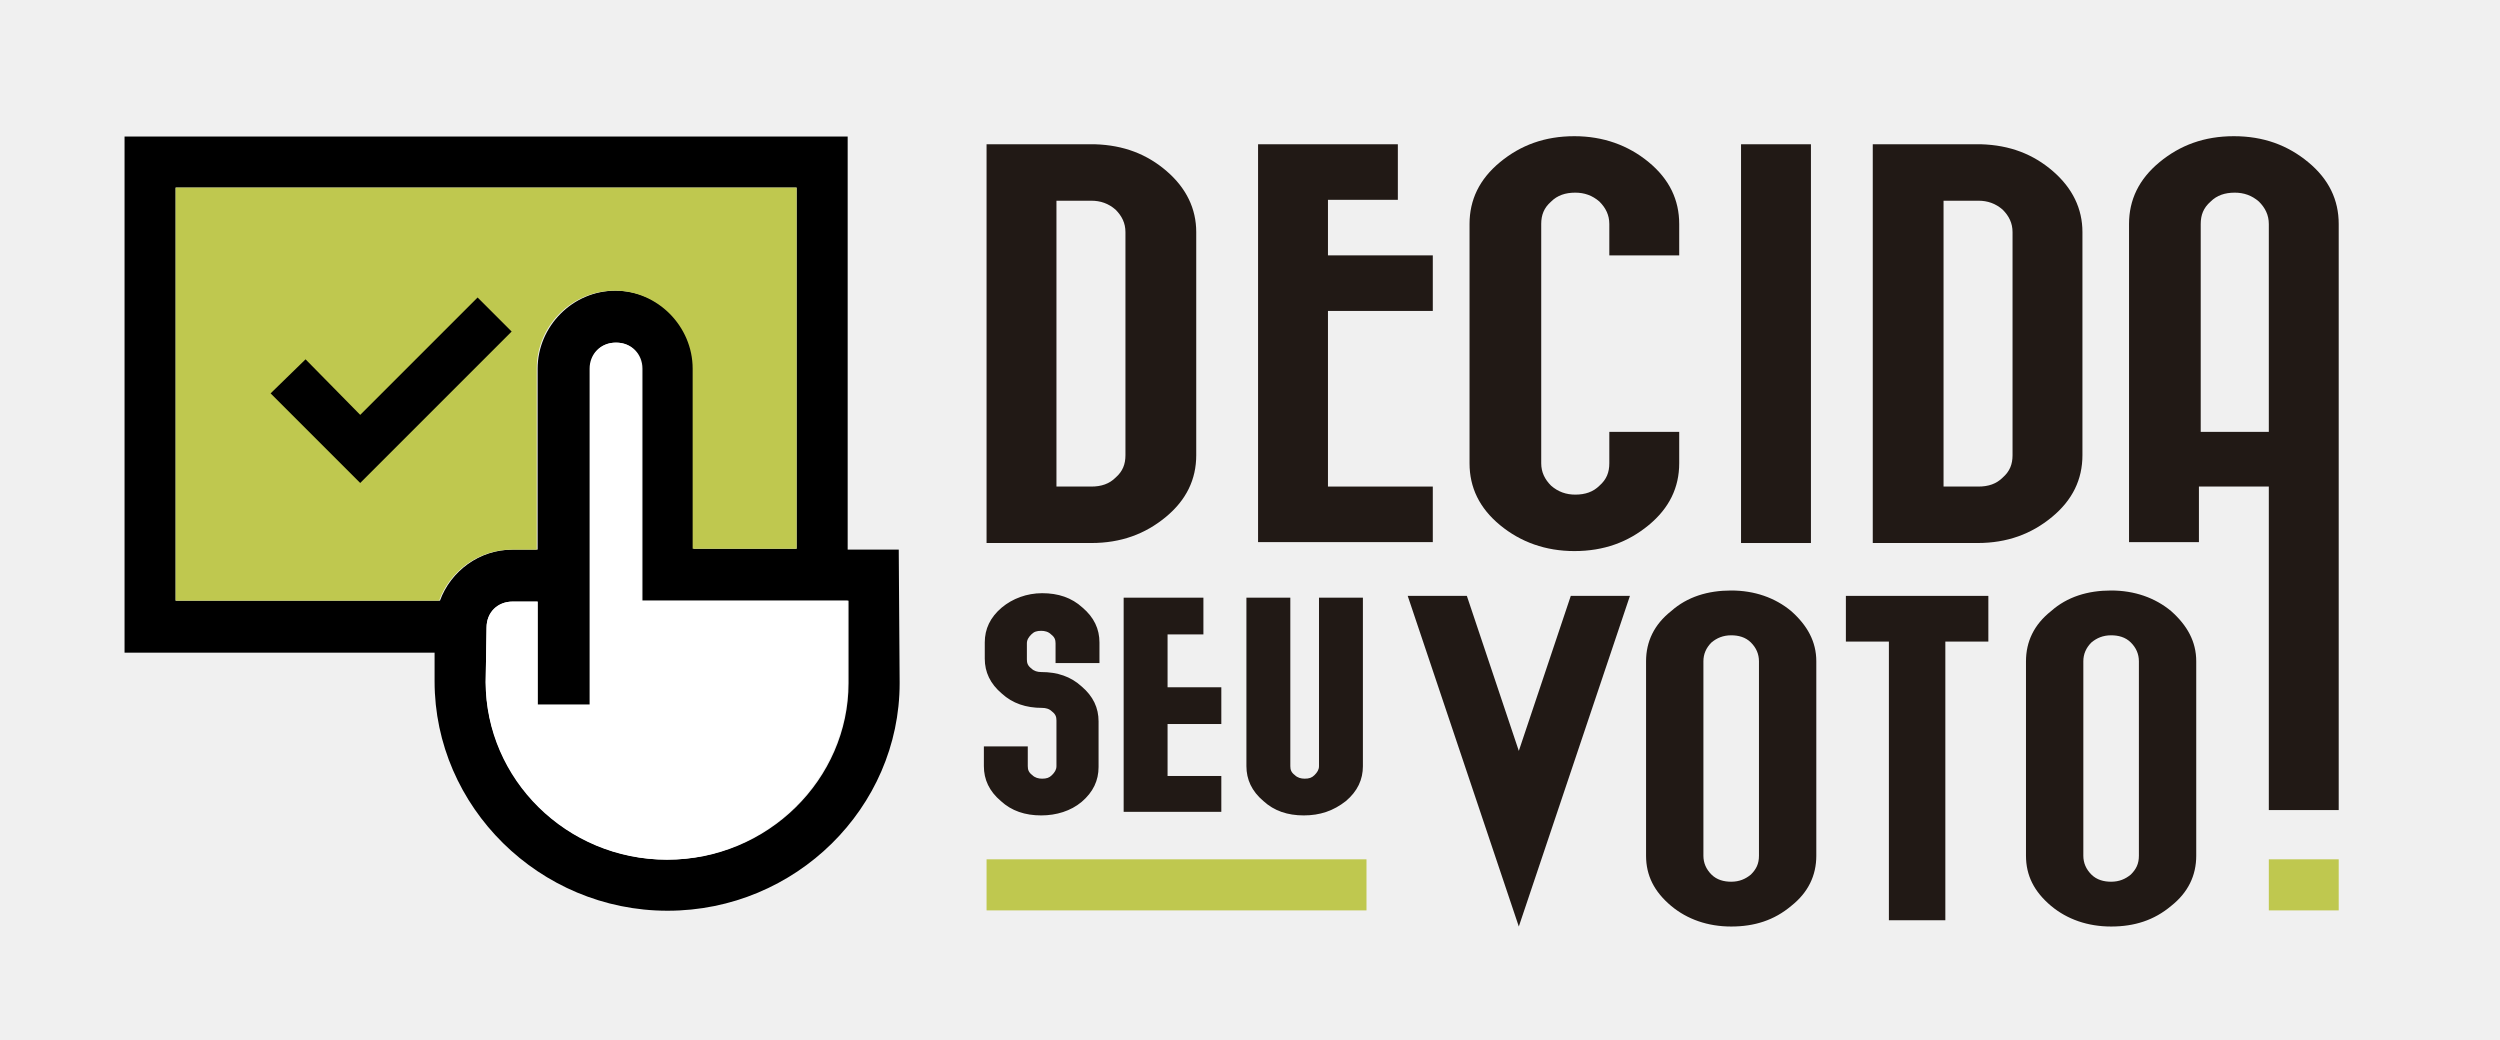
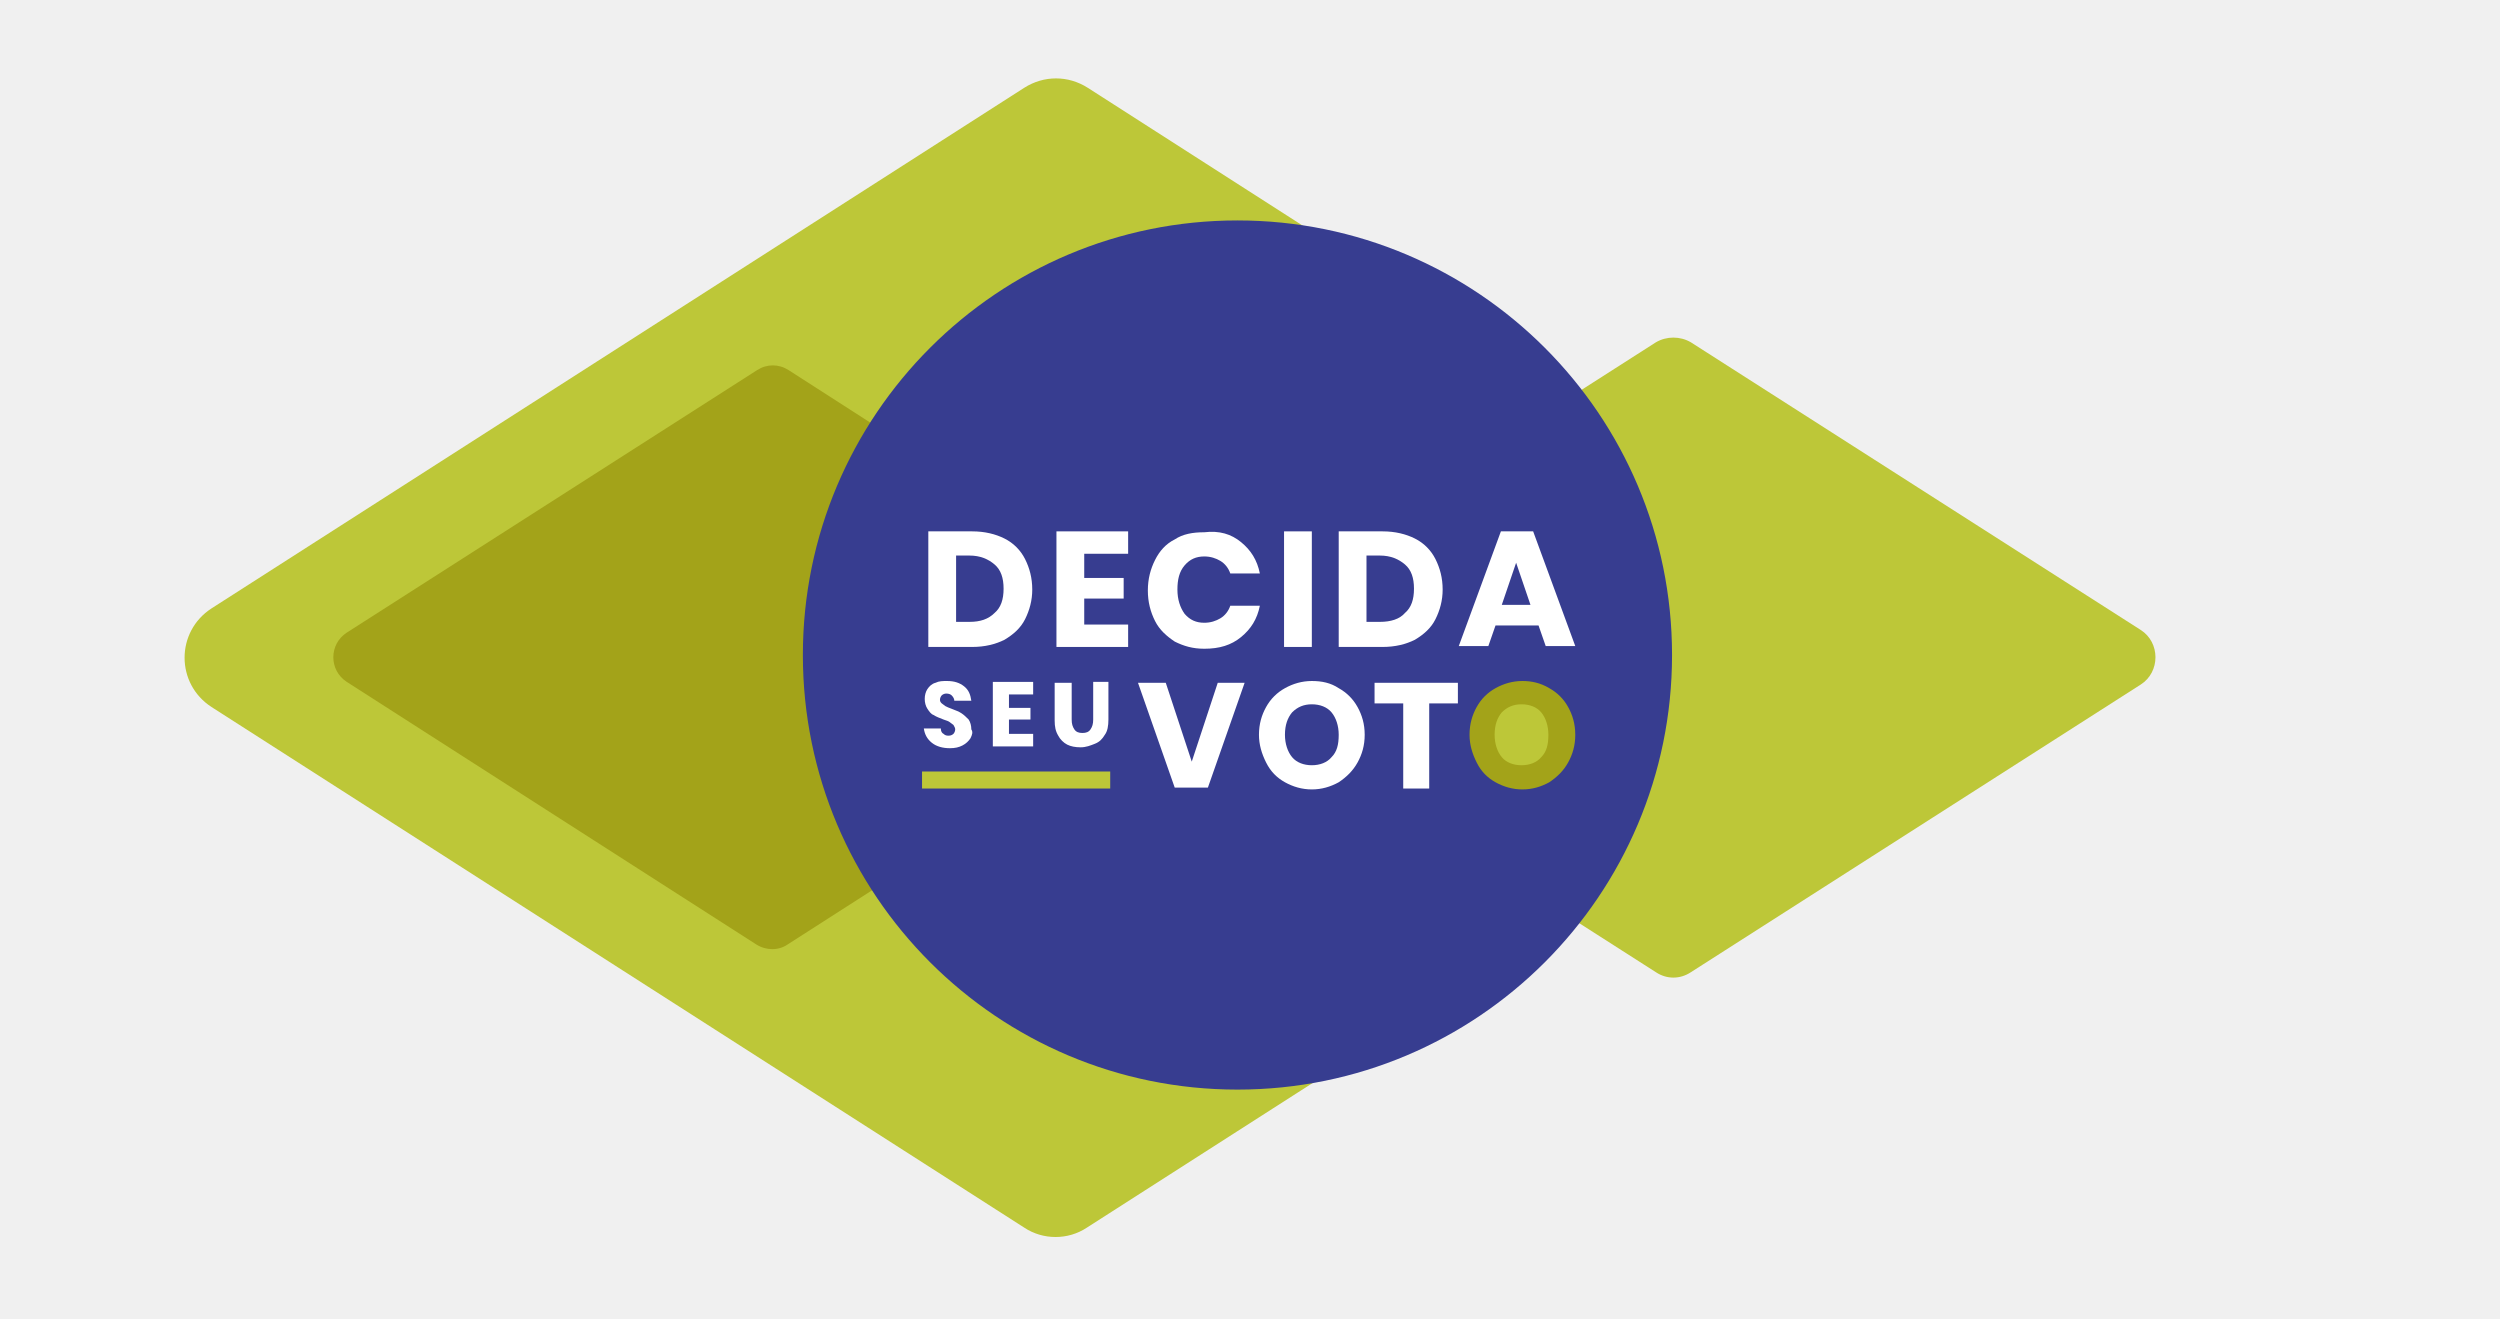
- <svg xmlns="http://www.w3.org/2000/svg" version="1.1" id="Capa_1" x="0px" y="0px" viewBox="0 0 279 116" style="enable-background:new 0 0 279 116;" xml:space="preserve">
+ <svg xmlns="http://www.w3.org/2000/svg" version="1.1" id="Capa_1" x="0px" y="0px" viewBox="0 0 279 147.2" style="enable-background:new 0 0 279 147.2;" xml:space="preserve">
  <style type="text/css">
- 	.st0{fill:#211915;}
- 	.st1{fill:#BFC84F;}
- 	.st2{fill:#FFFFFF;}
+ 	.st0{fill:#BDC738;}
+ 	.st1{fill:#A3A319;}
+ 	.st2{fill:#373D90;}
+ 	.st3{fill:#FFFFFF;}
</style>
+   <path class="st0" d="M114.3,9.8L23.6,67.9c-4,2.6-4,8.4,0,11l90.7,58.1c2.1,1.4,4.9,1.4,7,0l90.7-58.1c4-2.6,4-8.4,0-11L121.4,9.8  C119.2,8.4,116.5,8.4,114.3,9.8z" />
+   <path class="st1" d="M84.5,41.3L38.7,70.6c-2,1.3-2,4.2,0,5.5l45.7,29.3c1.1,0.7,2.5,0.7,3.5,0l45.7-29.3c2-1.3,2-4.2,0-5.5L88,41.3  C86.9,40.6,85.6,40.6,84.5,41.3z" />
+   <path class="st0" d="M184.8,38.2l-50.2,32.1c-2.2,1.4-2.2,4.7,0,6.1l50.2,32.1c1.2,0.8,2.7,0.8,3.9,0l50.2-32.1  c2.2-1.4,2.2-4.7,0-6.1l-50.2-32.1C187.5,37.5,186,37.5,184.8,38.2z" />
+   <circle class="st2" cx="138.1" cy="73.1" r="48.5" />
  <g>
-     <path class="st0" d="M122.2,16.1c3.2,0.1,5.8,1.1,8,3c2.2,1.9,3.3,4.2,3.3,6.8v24.9c0,2.7-1.1,5-3.4,6.9c-2.3,1.9-5,2.9-8.3,2.9   h-0.2h-11.5V16.1h11.7H122.2z M117.9,22.3v32h3.9c1.1,0,2-0.3,2.7-1c0.8-0.7,1.1-1.5,1.1-2.5V25.9c0-1-0.4-1.8-1.1-2.5   c-0.8-0.7-1.7-1-2.7-1H117.9z M122.2,16.1c-0.2,0-0.3,0-0.4,0H122.2z" />
-     <path class="st0" d="M159.9,54.3v6.2h-11.7h-7.8v-6.2v-32v-6.2h7.8h7.8v6.2h-7.8v6.2h11.7v6.2h-11.7v19.6H159.9z" />
-     <path class="st0" d="M164,25c0-2.7,1.1-5,3.4-6.9c2.3-1.9,5-2.9,8.3-2.9c3.2,0,6,1,8.3,2.9c2.3,1.9,3.4,4.2,3.4,6.9v3.5h-7.8V25   c0-1-0.4-1.8-1.1-2.5c-0.8-0.7-1.7-1-2.7-1c-1.1,0-2,0.3-2.7,1c-0.8,0.7-1.1,1.5-1.1,2.5v26.7c0,1,0.4,1.8,1.1,2.5   c0.8,0.7,1.7,1,2.7,1c1.1,0,2-0.3,2.7-1c0.8-0.7,1.1-1.5,1.1-2.5v-3.5h7.8v3.5c0,2.7-1.1,5-3.4,6.9c-2.3,1.9-5,2.9-8.3,2.9   c-3.2,0-6-1-8.3-2.9c-2.3-1.9-3.4-4.2-3.4-6.9V25z" />
-     <path class="st0" d="M194.3,16.1h7.8v44.5h-7.8V16.1z" />
-     <path class="st0" d="M221.1,16.1c3.2,0.1,5.8,1.1,8,3c2.2,1.9,3.3,4.2,3.3,6.8v24.9c0,2.7-1.1,5-3.4,6.9c-2.3,1.9-5,2.9-8.3,2.9   h-0.2H209V16.1h11.7H221.1z M216.9,22.3v32h3.9c1.1,0,2-0.3,2.7-1c0.8-0.7,1.1-1.5,1.1-2.5V25.9c0-1-0.4-1.8-1.1-2.5   c-0.8-0.7-1.7-1-2.7-1H216.9z M221.1,16.1c-0.2,0-0.3,0-0.4,0H221.1z" />
-     <path class="st0" d="M237.6,25c0-2.7,1.1-5,3.4-6.9c2.3-1.9,5-2.9,8.3-2.9s6,1,8.3,2.9c2.3,1.9,3.4,4.2,3.4,6.9v65.4h-7.8V54.3   h-7.8v6.2h-7.8V25z M253.2,48.1V37.8V25c0-1-0.4-1.8-1.1-2.5c-0.8-0.7-1.7-1-2.7-1c-1.1,0-2,0.3-2.7,1c-0.8,0.7-1.1,1.5-1.1,2.5   v12.8v10.4H253.2z" />
-     <g>
-       <path class="st0" d="M116.2,75.4c1.7,0,3.1,0.5,4.3,1.5c1.2,1,1.8,2.2,1.8,3.6v5.1c0,1.4-0.6,2.6-1.8,3.6c-1.2,1-2.6,1.5-4.3,1.5    c-1.7,0-3.1-0.5-4.3-1.5c-1.2-1-1.8-2.2-1.8-3.6v-1.8h4v1.8c0,0.5,0.2,0.9,0.6,1.3c0.4,0.4,0.9,0.5,1.4,0.5c0.6,0,1-0.2,1.4-0.5    c0.4-0.4,0.6-0.8,0.6-1.3v-5.1c0-0.5-0.2-0.9-0.6-1.3c-0.4-0.4-0.9-0.5-1.4-0.5c-1.7,0-3.1-0.5-4.3-1.5c-1.2-1-1.8-2.2-1.8-3.6    v-1.8c0-1.4,0.6-2.6,1.8-3.6c1.2-1,2.6-1.5,4.3-1.5c1.7,0,3.1,0.5,4.3,1.5c1.2,1,1.8,2.2,1.8,3.6v1.8h-4v-1.8    c0-0.5-0.2-0.9-0.6-1.3c-0.4-0.4-0.9-0.5-1.4-0.5c-0.6,0-1,0.2-1.4,0.5c-0.4,0.4-0.6,0.8-0.6,1.3v1.8c0,0.5,0.2,0.9,0.6,1.3    C115.1,75.2,115.6,75.4,116.2,75.4z" />
-       <path class="st0" d="M116.2,91c-1.8,0-3.3-0.5-4.5-1.6c-1.3-1.1-1.9-2.4-1.9-3.9v-2.2h4.9v2.2c0,0.4,0.1,0.7,0.5,1    c0.3,0.3,0.7,0.4,1.1,0.4c0.5,0,0.8-0.1,1.1-0.4c0.3-0.3,0.5-0.6,0.5-1v-5.1c0-0.4-0.1-0.7-0.5-1c-0.3-0.3-0.7-0.4-1.1-0.4    c-1.8,0-3.3-0.5-4.5-1.6c-1.3-1.1-1.9-2.4-1.9-3.9v-1.8c0-1.5,0.6-2.8,1.9-3.9c1.2-1,2.8-1.6,4.5-1.6c1.8,0,3.3,0.5,4.5,1.6    c1.3,1.1,1.9,2.4,1.9,3.9V74h-4.9v-2.2c0-0.4-0.1-0.7-0.5-1c-0.3-0.3-0.7-0.4-1.1-0.4c-0.5,0-0.8,0.1-1.1,0.4    c-0.3,0.3-0.5,0.6-0.5,1v1.8c0,0.4,0.1,0.7,0.5,1c0.3,0.3,0.7,0.4,1.1,0.4c1.8,0,3.3,0.5,4.5,1.6c1.3,1.1,1.9,2.4,1.9,3.9v5.1    c0,1.5-0.6,2.8-1.9,3.9C119.5,90.5,117.9,91,116.2,91z M110.5,84.1v1.4c0,1.3,0.5,2.4,1.6,3.3c1.1,0.9,2.4,1.4,4,1.4    c1.6,0,2.9-0.5,4-1.4c1.1-0.9,1.6-2,1.6-3.3v-5.1c0-1.3-0.5-2.4-1.6-3.3c-1.1-0.9-2.4-1.4-4-1.4c-0.7,0-1.2-0.2-1.7-0.6    c-0.5-0.4-0.7-1-0.7-1.6v-1.8c0-0.6,0.2-1.2,0.7-1.6c0.5-0.4,1-0.6,1.7-0.6c0.7,0,1.2,0.2,1.7,0.6c0.5,0.4,0.7,1,0.7,1.6v1.4h3.2    v-1.4c0-1.3-0.5-2.4-1.6-3.3c-1.1-0.9-2.4-1.4-4-1.4c-1.6,0-2.9,0.5-4,1.4c-1.1,0.9-1.6,2-1.6,3.3v1.8c0,1.3,0.5,2.4,1.6,3.3    c1.1,0.9,2.4,1.4,4,1.4c0.7,0,1.2,0.2,1.7,0.6c0.5,0.4,0.7,1,0.7,1.6v5.1c0,0.6-0.2,1.2-0.7,1.6c-0.5,0.4-1,0.6-1.7,0.6    c-0.7,0-1.2-0.2-1.7-0.6c-0.5-0.4-0.7-1-0.7-1.6v-1.4H110.5z" />
-     </g>
-     <g>
-       <path class="st0" d="M135.9,86.9v3.2h-6h-4v-3.2V70.4v-3.2h4h4v3.2h-4v6.8h6v3.2h-6v6.6H135.9z" />
-       <path class="st0" d="M136.3,90.6h-10.9V66.7h8.9v4.1h-4v5.9h6v4.1h-6v5.8h6V90.6z M126.2,89.8h9.3v-2.4h-6V80h6v-2.4h-6V70h4v-2.4    h-7.3V89.8z" />
-     </g>
-     <g>
-       <path class="st0" d="M139.5,67.1h4v18.4c0,0.5,0.2,0.9,0.6,1.3c0.4,0.4,0.9,0.5,1.4,0.5c0.6,0,1-0.2,1.4-0.5    c0.4-0.4,0.6-0.8,0.6-1.3V67.1h4v18.4c0,1.4-0.6,2.6-1.8,3.6c-1.2,1-2.6,1.5-4.3,1.5s-3.1-0.5-4.3-1.5c-1.2-1-1.8-2.2-1.8-3.6    V67.1z" />
-       <path class="st0" d="M145.5,91c-1.8,0-3.3-0.5-4.5-1.6c-1.3-1.1-1.9-2.4-1.9-3.9V66.7h4.9v18.8c0,0.4,0.1,0.7,0.5,1    c0.3,0.3,0.7,0.4,1.1,0.4c0.5,0,0.8-0.1,1.1-0.4c0.3-0.3,0.5-0.6,0.5-1V66.7h4.9v18.8c0,1.5-0.6,2.8-1.9,3.9    C148.8,90.5,147.3,91,145.5,91z M139.9,67.5v18c0,1.3,0.5,2.4,1.6,3.3c1.1,0.9,2.4,1.4,4,1.4c1.6,0,2.9-0.5,4-1.4    c1.1-0.9,1.6-2,1.6-3.3v-18H148v18c0,0.6-0.2,1.2-0.7,1.6c-0.5,0.4-1,0.6-1.7,0.6c-0.7,0-1.2-0.2-1.7-0.6c-0.5-0.4-0.7-1-0.7-1.6    v-18H139.9z" />
-     </g>
-     <path class="st0" d="M181.9,66.5l-12.4,36.9l-12.4-36.9h6.6l5.8,17.3l5.8-17.3H181.9z" />
-     <path class="st0" d="M183.7,73.8c0-2.2,0.9-4.1,2.8-5.6c1.8-1.6,4.1-2.3,6.7-2.3c2.6,0,4.9,0.8,6.7,2.3c1.8,1.6,2.8,3.4,2.8,5.6   v21.7c0,2.2-0.9,4.1-2.8,5.6c-1.9,1.6-4.1,2.3-6.7,2.3c-2.6,0-4.9-0.8-6.7-2.3c-1.9-1.6-2.8-3.4-2.8-5.6V73.8z M190.1,73.8v21.7   c0,0.8,0.3,1.5,0.9,2.1c0.6,0.6,1.4,0.8,2.2,0.8c0.9,0,1.6-0.3,2.2-0.8c0.6-0.6,0.9-1.2,0.9-2.1V73.8c0-0.8-0.3-1.5-0.9-2.1   c-0.6-0.6-1.4-0.8-2.2-0.8c-0.9,0-1.6,0.3-2.2,0.8C190.4,72.3,190.1,73,190.1,73.8z" />
-     <path class="st0" d="M221.9,66.5v5.1h-4.8v31.1h-6.3V71.6H206v-5.1H221.9z" />
-     <path class="st0" d="M226.1,73.8c0-2.2,0.9-4.1,2.8-5.6c1.8-1.6,4.1-2.3,6.7-2.3s4.9,0.8,6.7,2.3c1.8,1.6,2.8,3.4,2.8,5.6v21.7   c0,2.2-0.9,4.1-2.8,5.6c-1.9,1.6-4.1,2.3-6.7,2.3s-4.9-0.8-6.7-2.3c-1.9-1.6-2.8-3.4-2.8-5.6V73.8z M232.5,73.8v21.7   c0,0.8,0.3,1.5,0.9,2.1c0.6,0.6,1.4,0.8,2.2,0.8c0.9,0,1.6-0.3,2.2-0.8c0.6-0.6,0.9-1.2,0.9-2.1V73.8c0-0.8-0.3-1.5-0.9-2.1   c-0.6-0.6-1.4-0.8-2.2-0.8c-0.9,0-1.6,0.3-2.2,0.8C232.8,72.3,232.5,73,232.5,73.8z" />
+     <path class="st3" d="M114.4,69.1c-0.5,1-1.3,1.7-2.3,2.3c-1,0.5-2.2,0.8-3.6,0.8h-4.9V59.3h4.9c1.4,0,2.6,0.3,3.6,0.8   c1,0.5,1.8,1.3,2.3,2.3c0.5,1,0.8,2.1,0.8,3.4C115.2,67,114.9,68.1,114.4,69.1z M111,68.4c0.7-0.6,1-1.5,1-2.7c0-1.2-0.3-2.1-1-2.7   c-0.7-0.6-1.6-1-2.8-1h-1.5v7.4h1.5C109.4,69.4,110.3,69.1,111,68.4z" />
+     <path class="st3" d="M121,61.8v2.7h4.4v2.3H121v2.9h4.9v2.5h-8V59.3h8v2.5H121z" />
+     <path class="st3" d="M138.5,60.5c1.1,0.9,1.8,2,2.1,3.5h-3.3c-0.2-0.6-0.6-1.1-1.1-1.4c-0.5-0.3-1.1-0.5-1.8-0.5   c-0.9,0-1.6,0.3-2.2,1c-0.6,0.7-0.8,1.6-0.8,2.7s0.3,2,0.8,2.7c0.6,0.7,1.3,1,2.2,1c0.7,0,1.3-0.2,1.8-0.5c0.5-0.3,0.9-0.8,1.1-1.4   h3.3c-0.3,1.5-1,2.6-2.1,3.5c-1.1,0.9-2.4,1.3-4.1,1.3c-1.3,0-2.3-0.3-3.3-0.8c-0.9-0.6-1.7-1.3-2.2-2.3c-0.5-1-0.8-2.1-0.8-3.4   c0-1.3,0.3-2.4,0.8-3.4c0.5-1,1.2-1.8,2.2-2.3c0.9-0.6,2-0.8,3.3-0.8C136.1,59.2,137.4,59.6,138.5,60.5z" />
+     <path class="st3" d="M146.4,59.3v12.9h-3.1V59.3H146.4z" />
+     <path class="st3" d="M160.2,69.1c-0.5,1-1.3,1.7-2.3,2.3c-1,0.5-2.2,0.8-3.6,0.8h-4.9V59.3h4.9c1.4,0,2.6,0.3,3.6,0.8   c1,0.5,1.8,1.3,2.3,2.3c0.5,1,0.8,2.1,0.8,3.4C161,67,160.7,68.1,160.2,69.1z M156.8,68.4c0.7-0.6,1-1.5,1-2.7c0-1.2-0.3-2.1-1-2.7   c-0.7-0.6-1.6-1-2.8-1h-1.5v7.4h1.5C155.2,69.4,156.2,69.1,156.8,68.4z" />
+     <path class="st3" d="M171.7,69.8h-4.8l-0.8,2.3h-3.3l4.7-12.8h3.6l4.7,12.8h-3.3L171.7,69.8z M170.8,67.5l-1.6-4.7l-1.6,4.7H170.8z   " />
+     <path class="st3" d="M108.3,82.4c-0.2,0.3-0.5,0.6-0.9,0.8c-0.4,0.2-0.8,0.3-1.4,0.3c-0.8,0-1.5-0.2-2-0.6   c-0.5-0.4-0.8-0.9-0.9-1.6h1.9c0,0.3,0.1,0.5,0.3,0.6c0.2,0.2,0.4,0.2,0.6,0.2c0.2,0,0.4-0.1,0.5-0.2c0.1-0.1,0.2-0.3,0.2-0.5   c0-0.2-0.1-0.3-0.2-0.5c-0.1-0.1-0.3-0.2-0.4-0.3s-0.4-0.2-0.7-0.3c-0.5-0.2-0.8-0.3-1.1-0.5c-0.3-0.1-0.5-0.4-0.7-0.7   c-0.2-0.3-0.3-0.7-0.3-1.1c0-0.4,0.1-0.8,0.3-1.1c0.2-0.3,0.5-0.6,0.9-0.7c0.4-0.2,0.8-0.2,1.3-0.2c0.8,0,1.4,0.2,1.9,0.6   c0.5,0.4,0.7,0.9,0.8,1.6h-1.9c0-0.2-0.1-0.4-0.3-0.6c-0.1-0.1-0.3-0.2-0.6-0.2c-0.2,0-0.4,0.1-0.5,0.2c-0.1,0.1-0.2,0.3-0.2,0.5   c0,0.2,0.1,0.3,0.2,0.4c0.1,0.1,0.3,0.2,0.4,0.3c0.2,0.1,0.4,0.2,0.7,0.3c0.5,0.2,0.8,0.3,1.1,0.5c0.3,0.2,0.5,0.4,0.8,0.7   c0.2,0.3,0.3,0.7,0.3,1.1C108.6,81.7,108.5,82,108.3,82.4z" />
+     <path class="st3" d="M112.6,77.5V79h2.4v1.3h-2.4v1.6h2.7v1.4h-4.5v-7.2h4.5v1.4H112.6z" />
+     <path class="st3" d="M119.6,76.1v4.2c0,0.5,0.1,0.8,0.3,1.1c0.2,0.3,0.5,0.4,0.9,0.4c0.4,0,0.7-0.1,0.9-0.4   c0.2-0.3,0.3-0.6,0.3-1.1v-4.2h1.7v4.2c0,0.7-0.1,1.3-0.4,1.7c-0.3,0.5-0.6,0.8-1.1,1c-0.5,0.2-1,0.4-1.6,0.4s-1.1-0.1-1.5-0.3   c-0.4-0.2-0.8-0.6-1-1c-0.3-0.5-0.4-1-0.4-1.7v-4.2H119.6z" />
+     <path class="st3" d="M130.1,76.2L133,85l2.9-8.8h3l-4.1,11.7h-3.7l-4.1-11.7H130.1z" />
+     <path class="st3" d="M149.4,76.8c0.9,0.5,1.6,1.2,2.1,2.1c0.5,0.9,0.8,1.9,0.8,3.1c0,1.2-0.3,2.2-0.8,3.1c-0.5,0.9-1.2,1.6-2.1,2.2   c-0.9,0.5-1.9,0.8-3,0.8c-1.1,0-2.1-0.3-3-0.8c-0.9-0.5-1.6-1.2-2.1-2.2s-0.8-2-0.8-3.1c0-1.2,0.3-2.2,0.8-3.1s1.2-1.6,2.1-2.1   c0.9-0.5,1.9-0.8,3-0.8C147.5,76,148.5,76.2,149.4,76.8z M144.2,79.5c-0.5,0.6-0.8,1.4-0.8,2.5c0,1,0.3,1.9,0.8,2.5   c0.5,0.6,1.3,0.9,2.2,0.9c0.9,0,1.7-0.3,2.2-0.9c0.6-0.6,0.8-1.4,0.8-2.5c0-1-0.3-1.9-0.8-2.5c-0.5-0.6-1.3-0.9-2.2-0.9   C145.5,78.6,144.8,78.9,144.2,79.5z" />
+     <path class="st3" d="M162.7,76.2v2.3h-3.2v9.5h-2.9v-9.5h-3.2v-2.3H162.7z" />
+     <path class="st1" d="M172.9,76.8c0.9,0.5,1.6,1.2,2.1,2.1s0.8,1.9,0.8,3.1c0,1.2-0.3,2.2-0.8,3.1c-0.5,0.9-1.2,1.6-2.1,2.2   c-0.9,0.5-1.9,0.8-3,0.8c-1.1,0-2.1-0.3-3-0.8c-0.9-0.5-1.6-1.2-2.1-2.2s-0.8-2-0.8-3.1c0-1.2,0.3-2.2,0.8-3.1s1.2-1.6,2.1-2.1   c0.9-0.5,1.9-0.8,3-0.8C170.9,76,171.9,76.2,172.9,76.8z" />
  </g>
-   <rect x="110.1" y="95.9" class="st1" width="42.4" height="5.7" />
-   <rect x="253.2" y="95.9" class="st1" width="7.8" height="5.7" />
-   <g transform="translate(0,-1036.362)">
-     <g id="XMLID_1_">
-       <g>
-         <path d="M100.4,1112.6c0,13.9-11.6,25.4-25.9,25.4c-14.3,0-26-11.6-26-25.6l0-3.2H13.9v-57.6h80.7v46.1h5.7L100.4,1112.6z      M74.5,1132.3c11.2,0,20.2-9,20.2-19.7l0-9.2h-23v-2.9h0v-23c0-1.6-1.2-2.9-2.9-2.9s-2.9,1.2-2.9,2.9v37.5H60v-11.5h-2.8     c-1.6,0-2.9,1.2-2.9,2.9l-0.1,6.1C54.3,1123.3,63.3,1132.3,74.5,1132.3z M88.9,1097.6v-40.3H19.6v46.1h29.5     c1.2-3.3,4.4-5.7,8.1-5.7H60v-20.2c0-4.7,3.9-8.7,8.7-8.7s8.7,3.9,8.7,8.7v20.1H88.9z" />
-         <path class="st2" d="M94.6,1112.6c0,10.6-9,19.7-20.2,19.7c-11.2,0-20.2-9-20.2-19.8l0.1-6.1c0-1.7,1.2-2.9,2.9-2.9H60v11.5h5.8     v-37.5c0-1.6,1.2-2.9,2.9-2.9s2.9,1.2,2.9,2.9v23h0v2.9h23L94.6,1112.6z" />
-         <path class="st1" d="M88.9,1057.3v40.3H77.3v-20.1c0-4.7-3.9-8.7-8.7-8.7s-8.7,3.9-8.7,8.7v20.2h-2.8c-3.7,0-6.9,2.4-8.1,5.7     H19.6v-46.1H88.9z" />
-       </g>
-       <g>
- 		</g>
-     </g>
-   </g>
-   <g id="XMLID_2_">
-     <g>
-       <polygon points="57.1,37 40.2,53.9 30.2,43.9 34.1,40.1 40.2,46.3 53.3,33.2   " />
-     </g>
-     <g>
- 	</g>
-   </g>
+   <rect x="102.9" y="86.1" class="st0" width="21" height="1.9" />
+   <path class="st0" d="M167.6,79.5c-0.5,0.6-0.8,1.4-0.8,2.5c0,1,0.3,1.9,0.8,2.5c0.5,0.6,1.3,0.9,2.2,0.9c0.9,0,1.7-0.3,2.2-0.9  c0.6-0.6,0.8-1.4,0.8-2.5c0-1-0.3-1.9-0.8-2.5c-0.5-0.6-1.3-0.9-2.2-0.9C168.9,78.6,168.2,78.9,167.6,79.5z" />
</svg>
